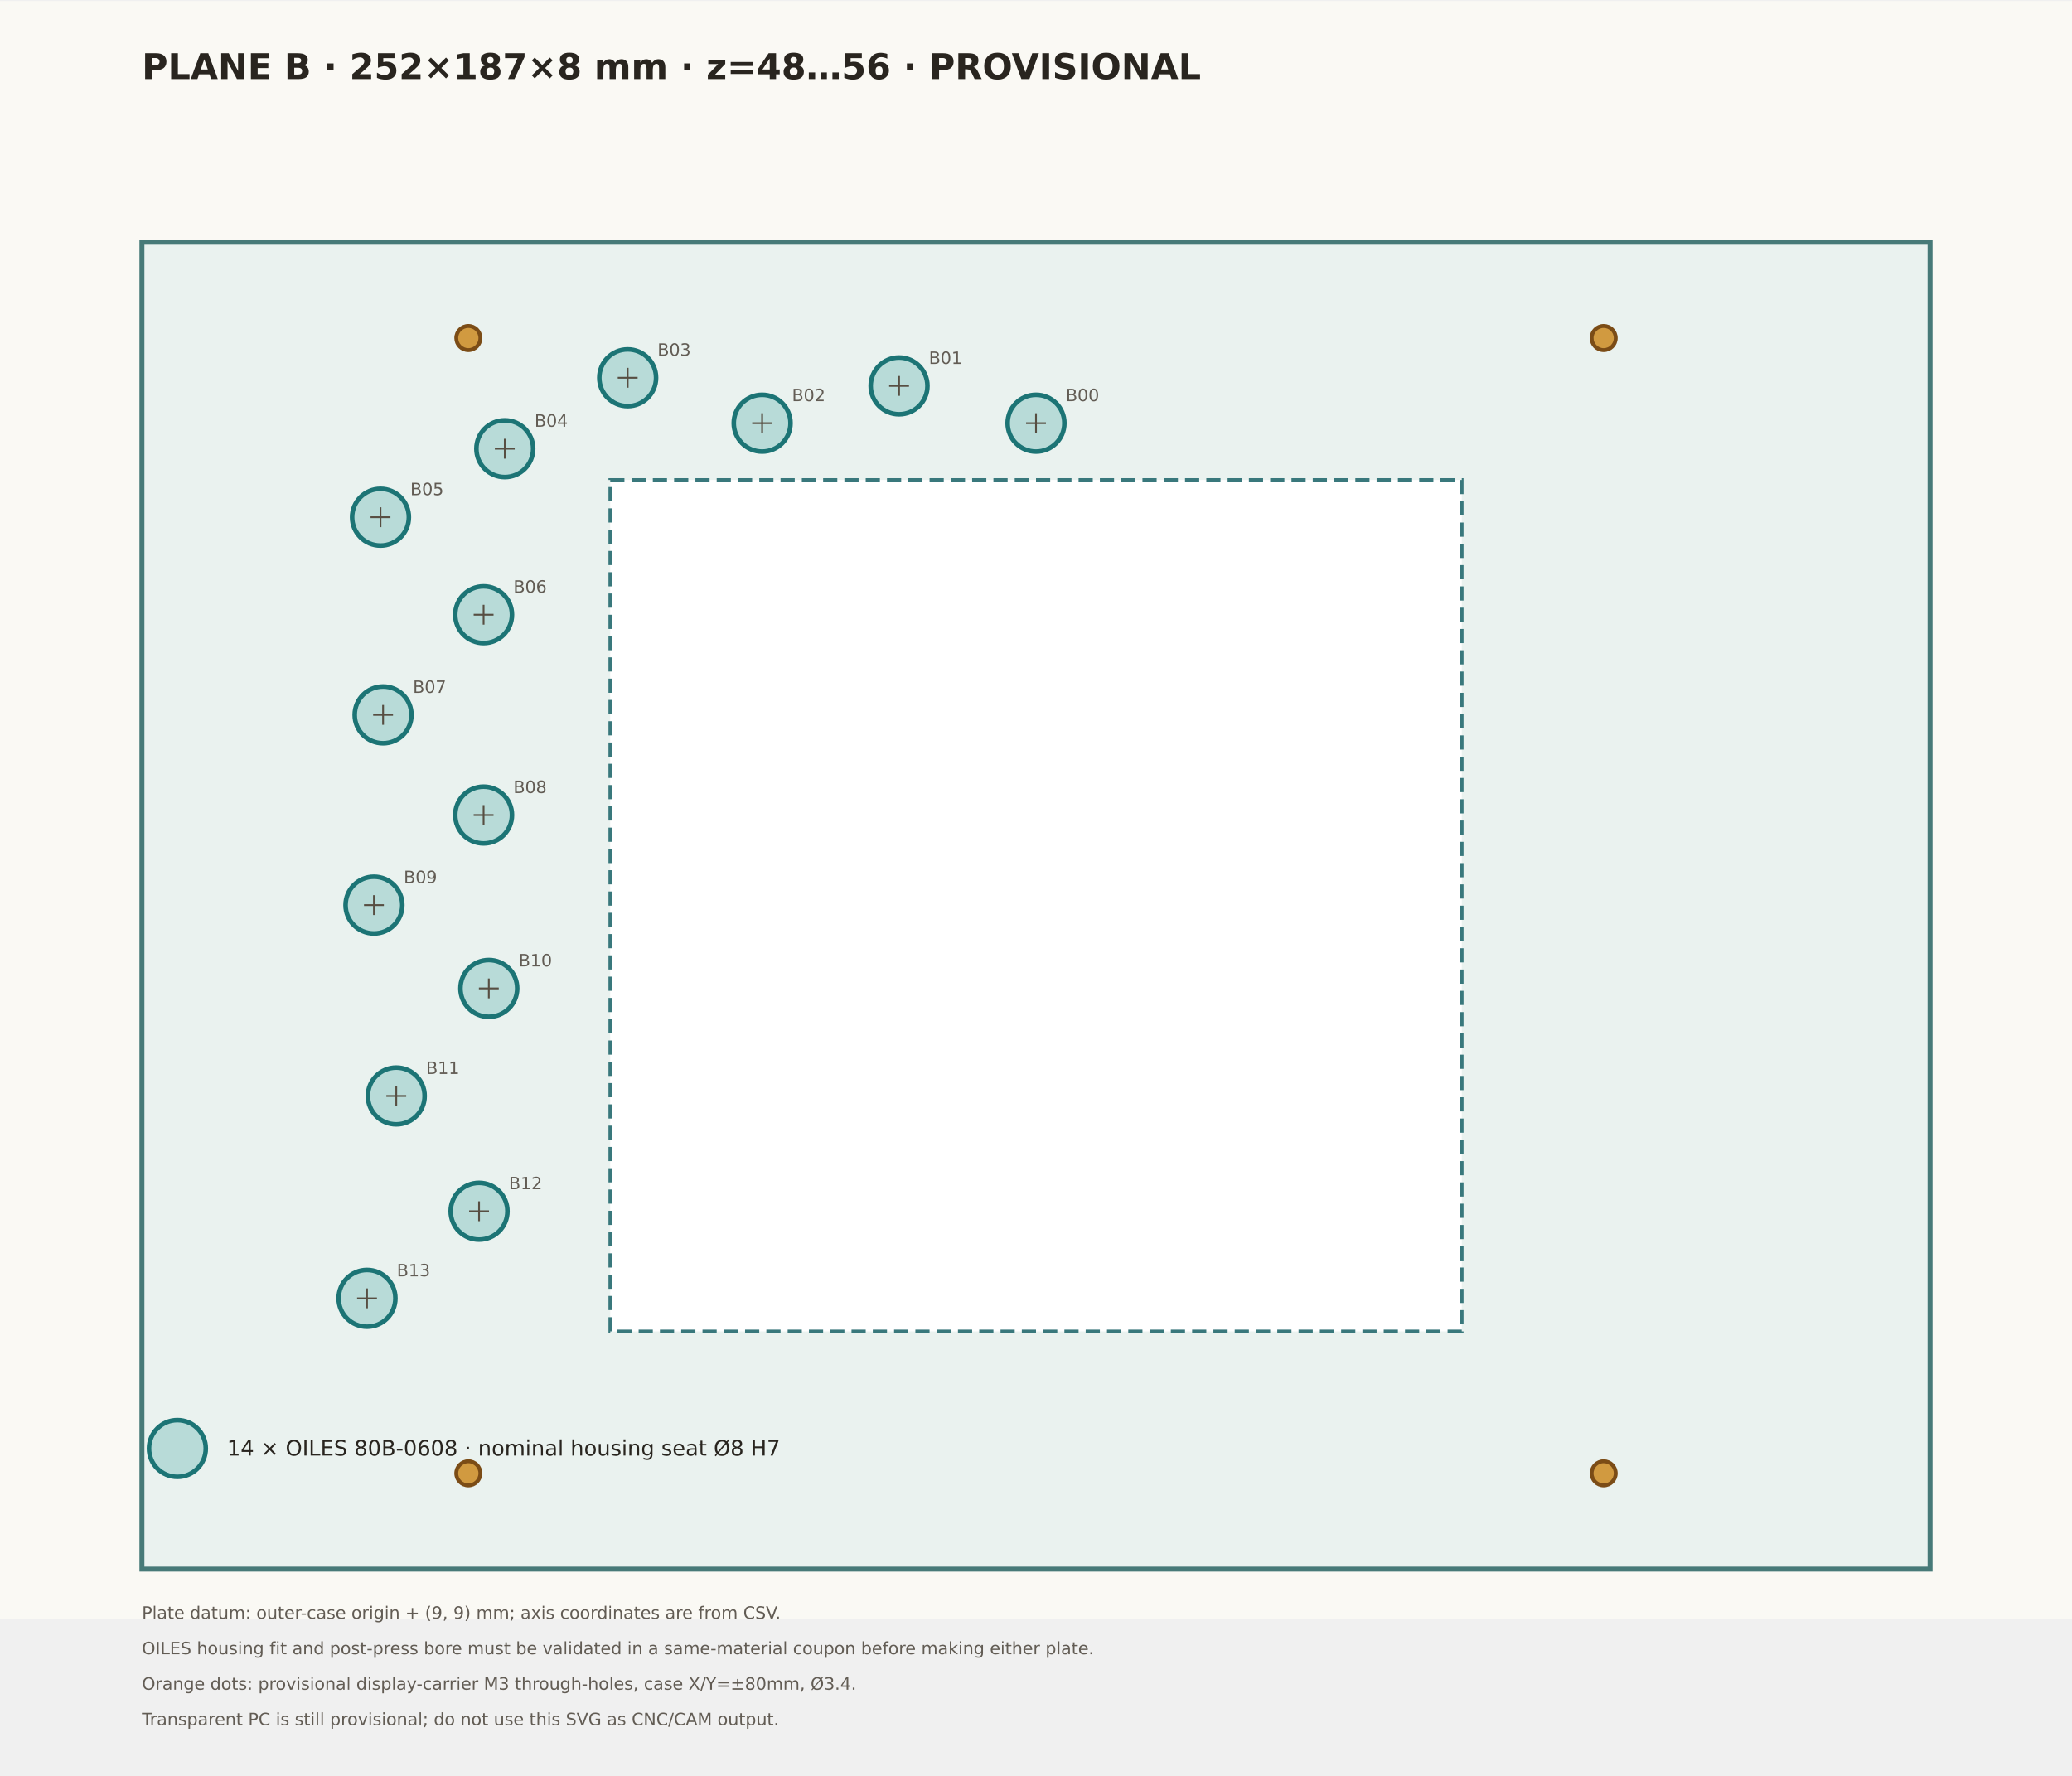
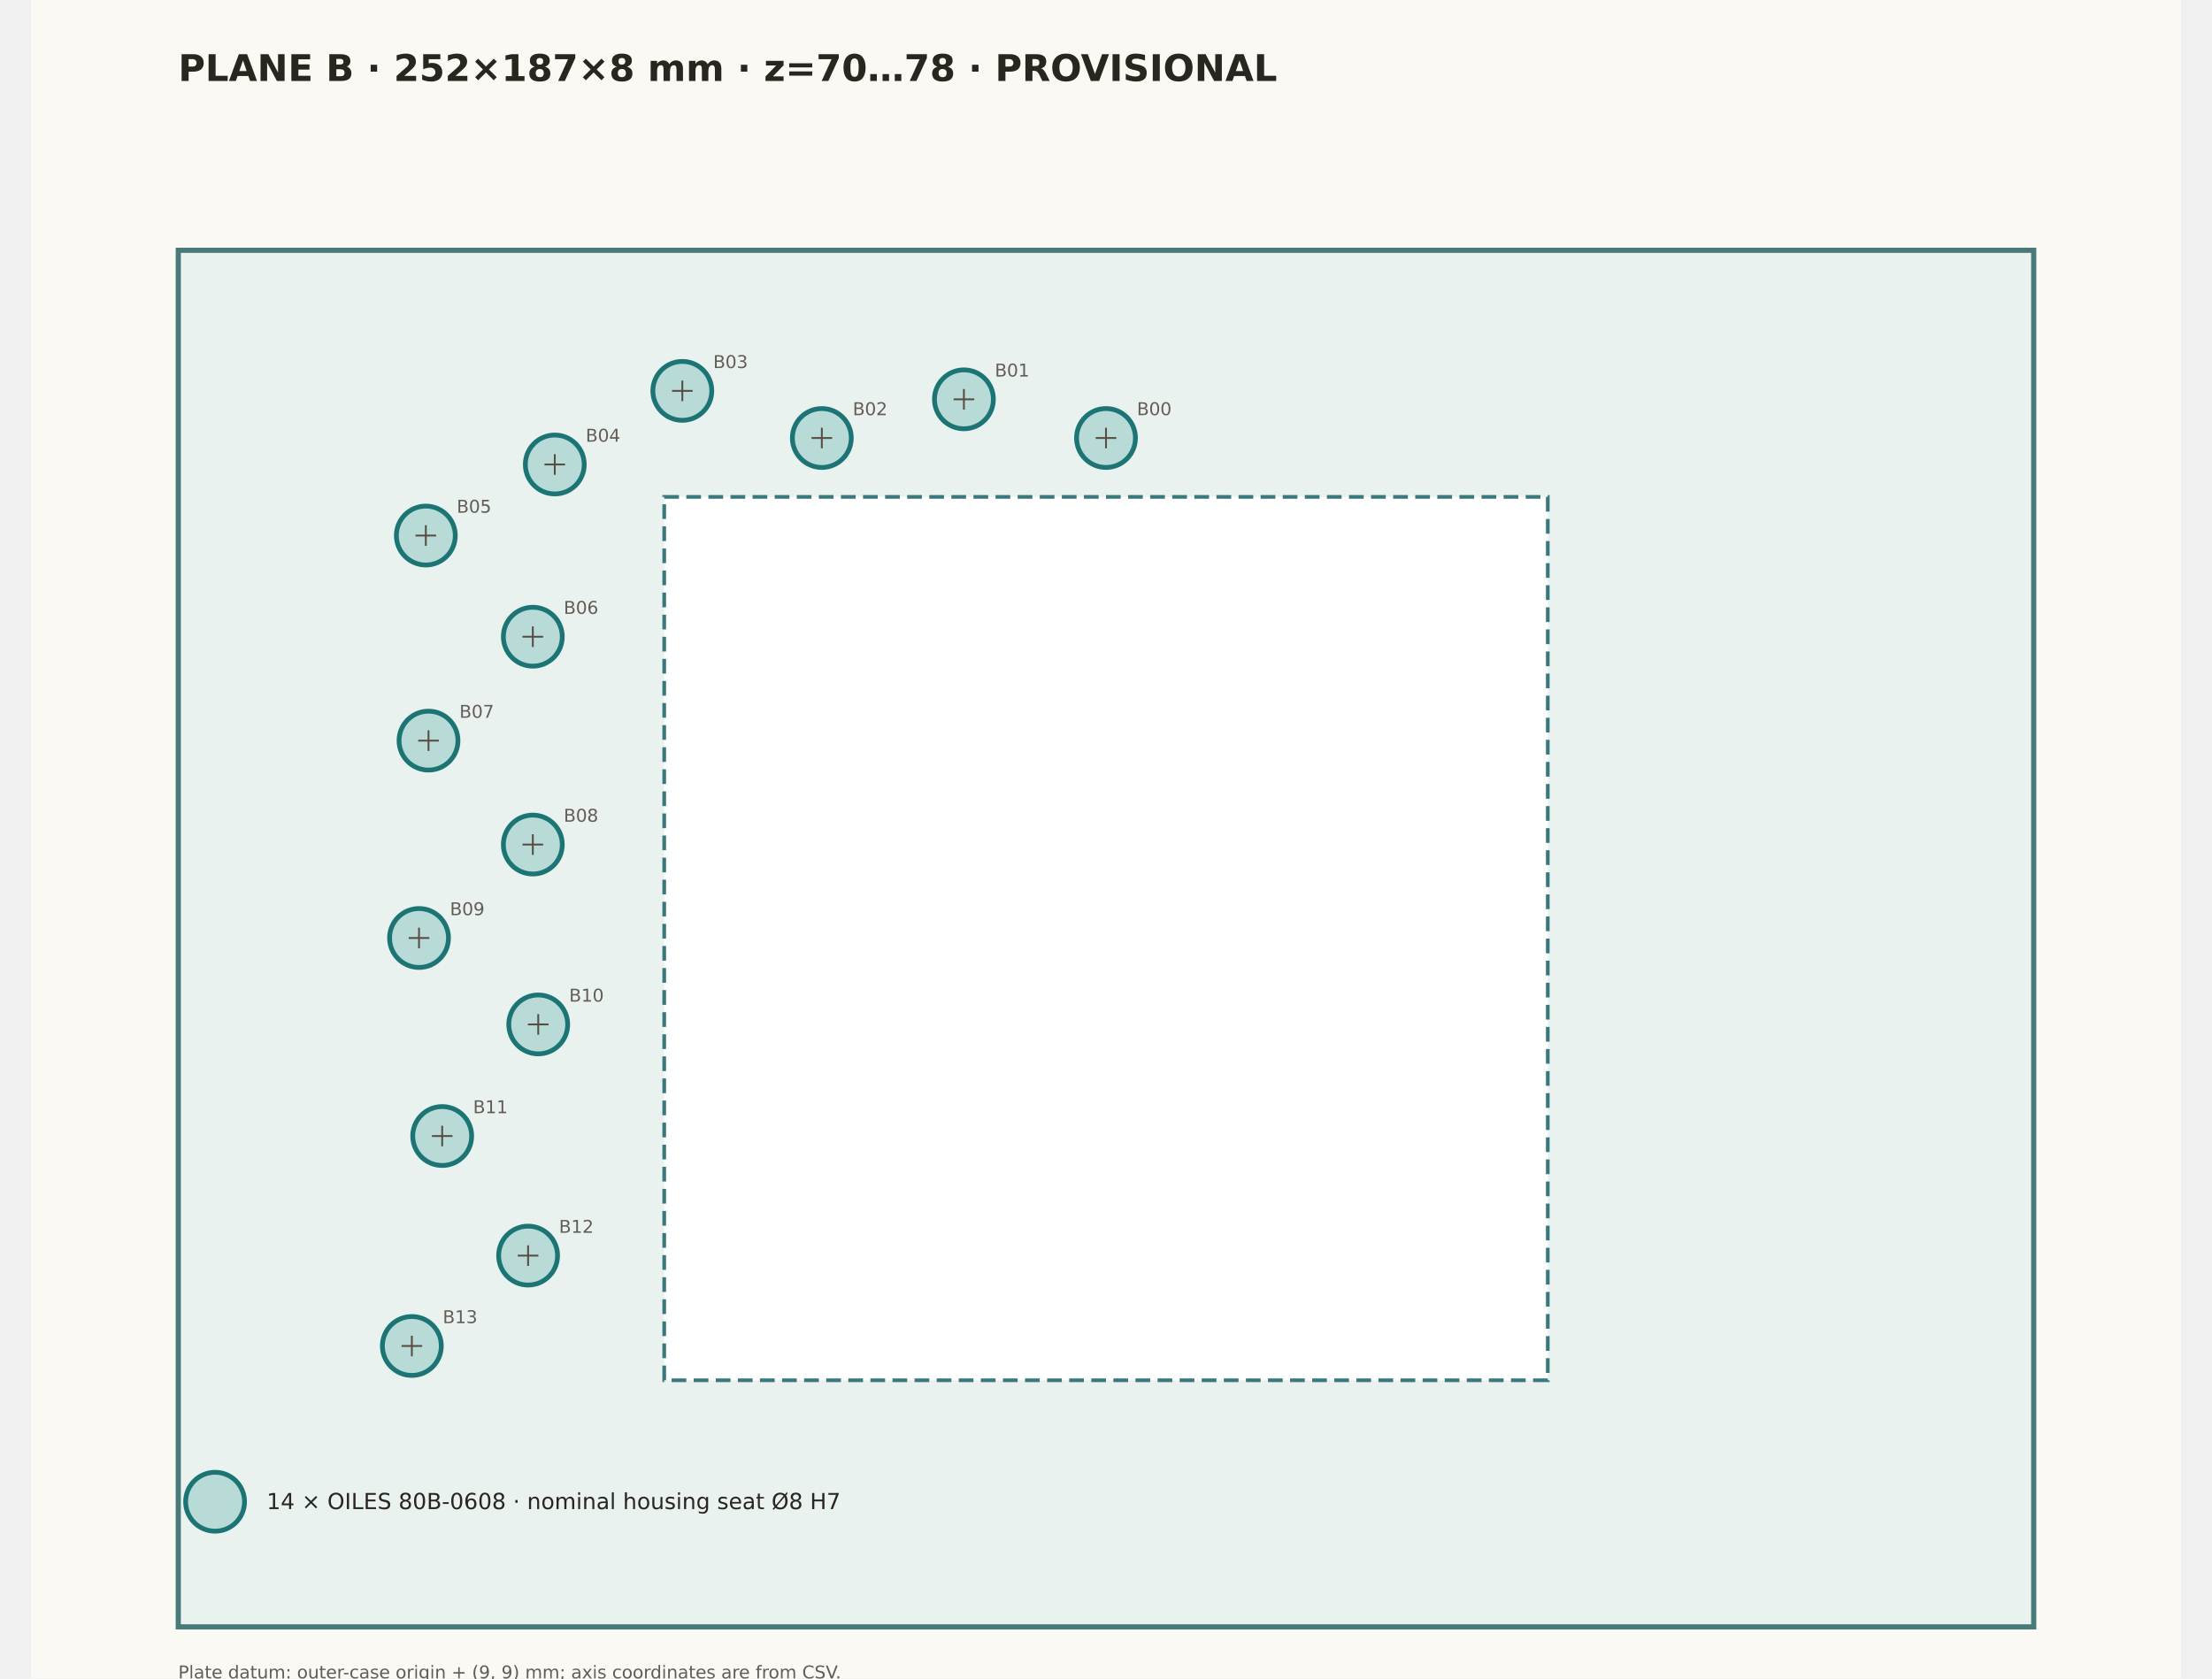
- <svg xmlns="http://www.w3.org/2000/svg" width="1120" height="960" viewBox="-20 -34 292 250" role="img" aria-labelledby="title desc">
+ <svg xmlns="http://www.w3.org/2000/svg" width="1120" height="850" viewBox="-20 -34 292 228" role="img" aria-labelledby="title desc">
  <style>text{font-family:DejaVu Sans,sans-serif;fill:#29251f}.title{font-size:5px;font-weight:bold}.small{font-size:3px}.tiny{font-size:2.4px;fill:#625c54}.plate{fill:#eaf2ef;stroke:#477a78;stroke-width:.7}.opening{fill:#fff;stroke:#39787c;stroke-width:.5;stroke-dasharray:2 1}.seat{fill:#b8dbd8;stroke:#1c7475;stroke-width:.65}.cross{stroke:#574e42;stroke-width:.25}.carrier{fill:#d19a40;stroke:#7b4c16;stroke-width:.55}</style>
  <rect x="-20" y="-34" width="292" height="228" fill="#faf9f4" />
-   <text class="title" x="0" y="-23">PLANE B · 252×187×8 mm · z=48…56 · PROVISIONAL</text>
+   <text class="title" x="0" y="-23">PLANE B · 252×187×8 mm · z=70…78 · PROVISIONAL</text>
  <rect class="plate" x="0" y="0" width="252" height="187" />
  <rect class="opening" x="66" y="33.5" width="120" height="120" />
-   <g class="carrier">
-     <circle cx="46" cy="13.5" r="1.7" />
-     <circle cx="206" cy="13.5" r="1.7" />
-     <circle cx="46" cy="173.5" r="1.7" />
-     <circle cx="206" cy="173.5" r="1.7" />
-   </g>
  <circle class="seat" cx="126.000" cy="25.500" r="4" />
  <path class="cross" d="M124.600,25.500 H127.400 M126.000,24.100 V26.900" />
  <text class="tiny" x="130.200" y="22.400">B00</text>
  <circle class="seat" cx="106.703" cy="20.245" r="4" />
  <path class="cross" d="M105.303,20.245 H108.103 M106.703,18.845 V21.645" />
  <text class="tiny" x="110.903" y="17.145">B01</text>
  <circle class="seat" cx="87.405" cy="25.500" r="4" />
  <path class="cross" d="M86.005,25.500 H88.805 M87.405,24.100 V26.900" />
  <text class="tiny" x="91.605" y="22.400">B02</text>
  <circle class="seat" cx="68.458" cy="19.097" r="4" />
  <path class="cross" d="M67.058,19.097 H69.858 M68.458,17.697 V20.497" />
  <text class="tiny" x="72.658" y="15.997">B03</text>
  <circle class="seat" cx="51.137" cy="29.097" r="4" />
  <path class="cross" d="M49.737,29.097 H52.537 M51.137,27.697 V30.497" />
  <text class="tiny" x="55.337" y="25.997">B04</text>
  <circle class="seat" cx="33.622" cy="38.751" r="4" />
  <path class="cross" d="M32.222,38.751 H35.022 M33.622,37.351 V40.151" />
  <text class="tiny" x="37.822" y="35.651">B05</text>
  <circle class="seat" cx="48.153" cy="52.493" r="4" />
  <path class="cross" d="M46.753,52.493 H49.553 M48.153,51.093 V53.893" />
  <text class="tiny" x="52.353" y="49.393">B06</text>
  <circle class="seat" cx="33.986" cy="66.610" r="4" />
  <path class="cross" d="M32.586,66.610 H35.386 M33.986,65.210 V68.010" />
  <text class="tiny" x="38.186" y="63.510">B07</text>
  <circle class="seat" cx="48.153" cy="80.727" r="4" />
  <path class="cross" d="M46.753,80.727 H49.553 M48.153,79.327 V82.127" />
  <text class="tiny" x="52.353" y="77.627">B08</text>
  <circle class="seat" cx="32.697" cy="93.420" r="4" />
  <path class="cross" d="M31.297,93.420 H34.097 M32.697,92.020 V94.820" />
  <text class="tiny" x="36.897" y="90.320">B09</text>
  <circle class="seat" cx="48.888" cy="105.161" r="4" />
  <path class="cross" d="M47.488,105.161 H50.288 M48.888,103.761 V106.561" />
  <text class="tiny" x="53.088" y="102.061">B10</text>
  <circle class="seat" cx="35.844" cy="120.322" r="4" />
  <path class="cross" d="M34.444,120.322 H37.244 M35.844,118.922 V121.722" />
  <text class="tiny" x="40.044" y="117.222">B11</text>
  <circle class="seat" cx="47.512" cy="136.566" r="4" />
  <path class="cross" d="M46.112,136.566 H48.912 M47.512,135.166 V137.966" />
  <text class="tiny" x="51.712" y="133.466">B12</text>
  <circle class="seat" cx="31.723" cy="148.842" r="4" />
  <path class="cross" d="M30.323,148.842 H33.123 M31.723,147.442 V150.242" />
  <text class="tiny" x="35.923" y="145.742">B13</text>
  <circle class="seat" cx="5" cy="170" r="4" />
  <text class="small" x="12" y="171">14 × OILES 80B-0608 · nominal housing seat Ø8 H7</text>
  <text class="tiny" x="0" y="194">Plate datum: outer-case origin + (9, 9) mm; axis coordinates are from CSV.</text>
-   <text class="tiny" x="0" y="199">OILES housing fit and post-press bore must be validated in a same-material coupon before making either plate.</text>
-   <text class="tiny" x="0" y="204">Orange dots: provisional display-carrier M3 through-holes, case X/Y=±80mm, Ø3.4.</text>
-   <text class="tiny" x="0" y="209">Transparent PC is still provisional; do not use this SVG as CNC/CAM output.</text>
+   <text class="tiny" x="0" y="199">Use the catalog Ø8 H7 seat on the finished plate; inspect fit and free rotation during assembly.</text>
+   <text class="tiny" x="0" y="204">Plate B has no display-carrier anchors in this arrangement.</text>
+   <text class="tiny" x="0" y="209">Transparent PC is a one-off material candidate; drawing is not CNC/CAM output.</text>
</svg>
